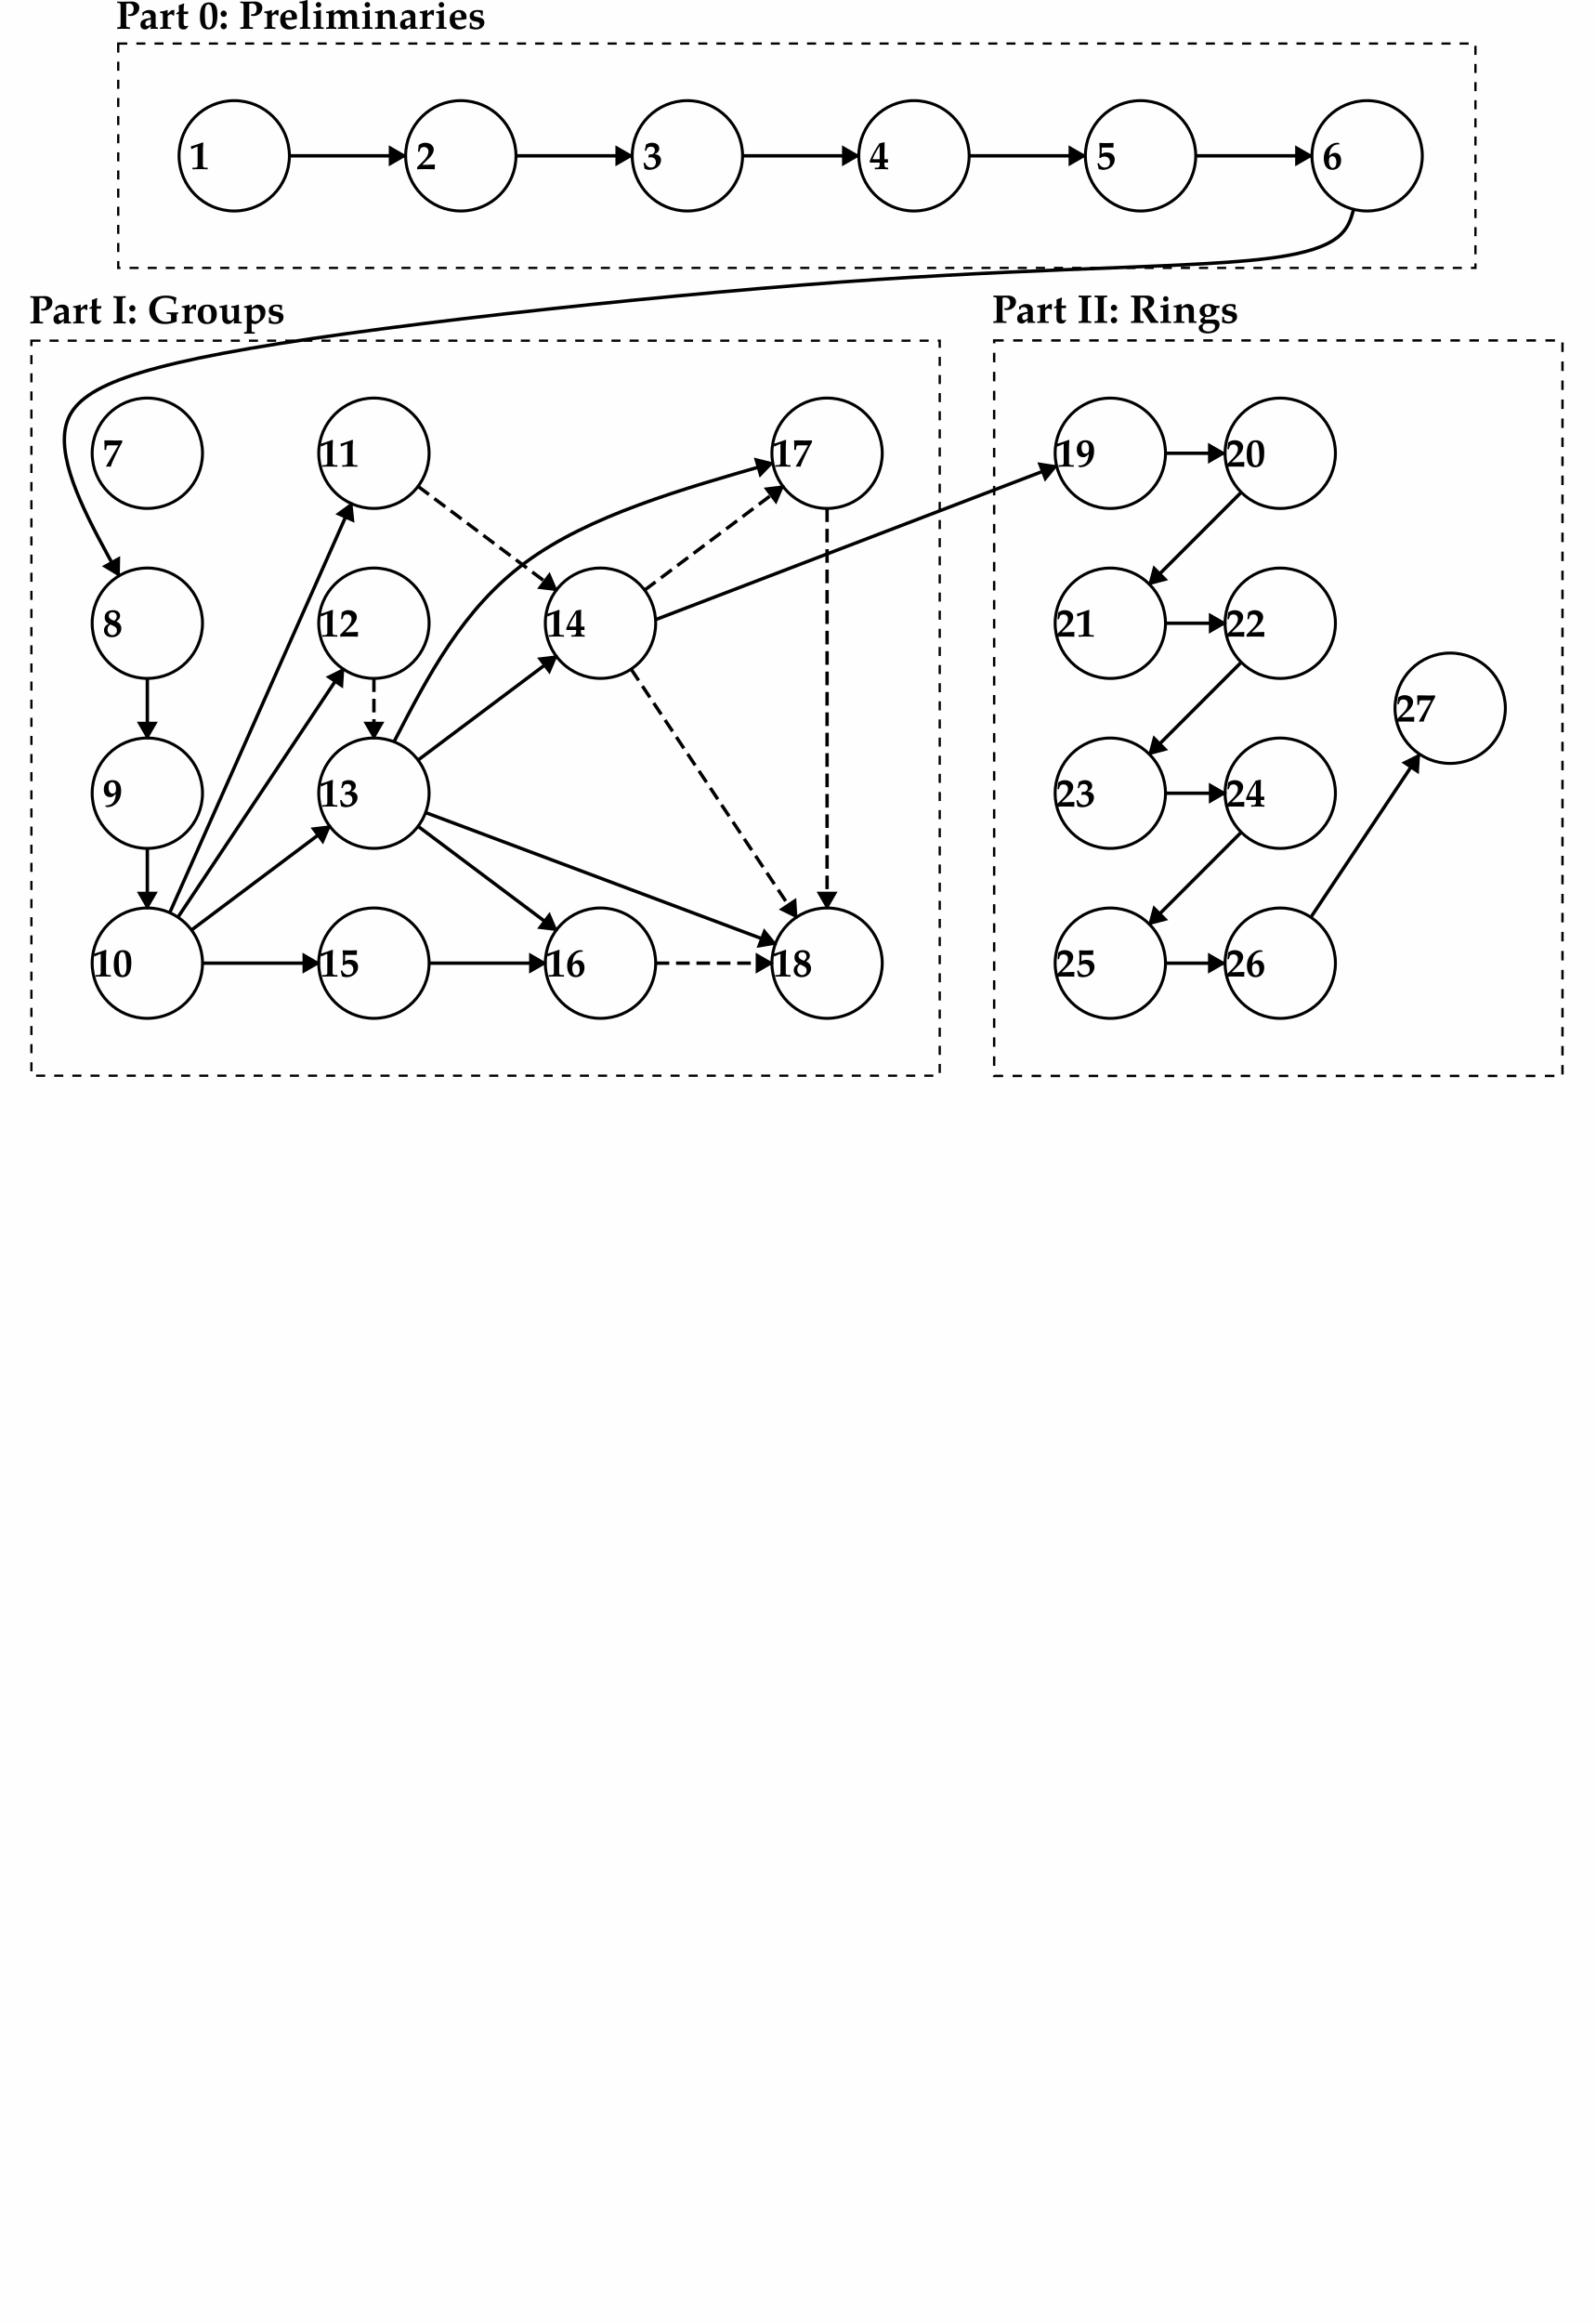
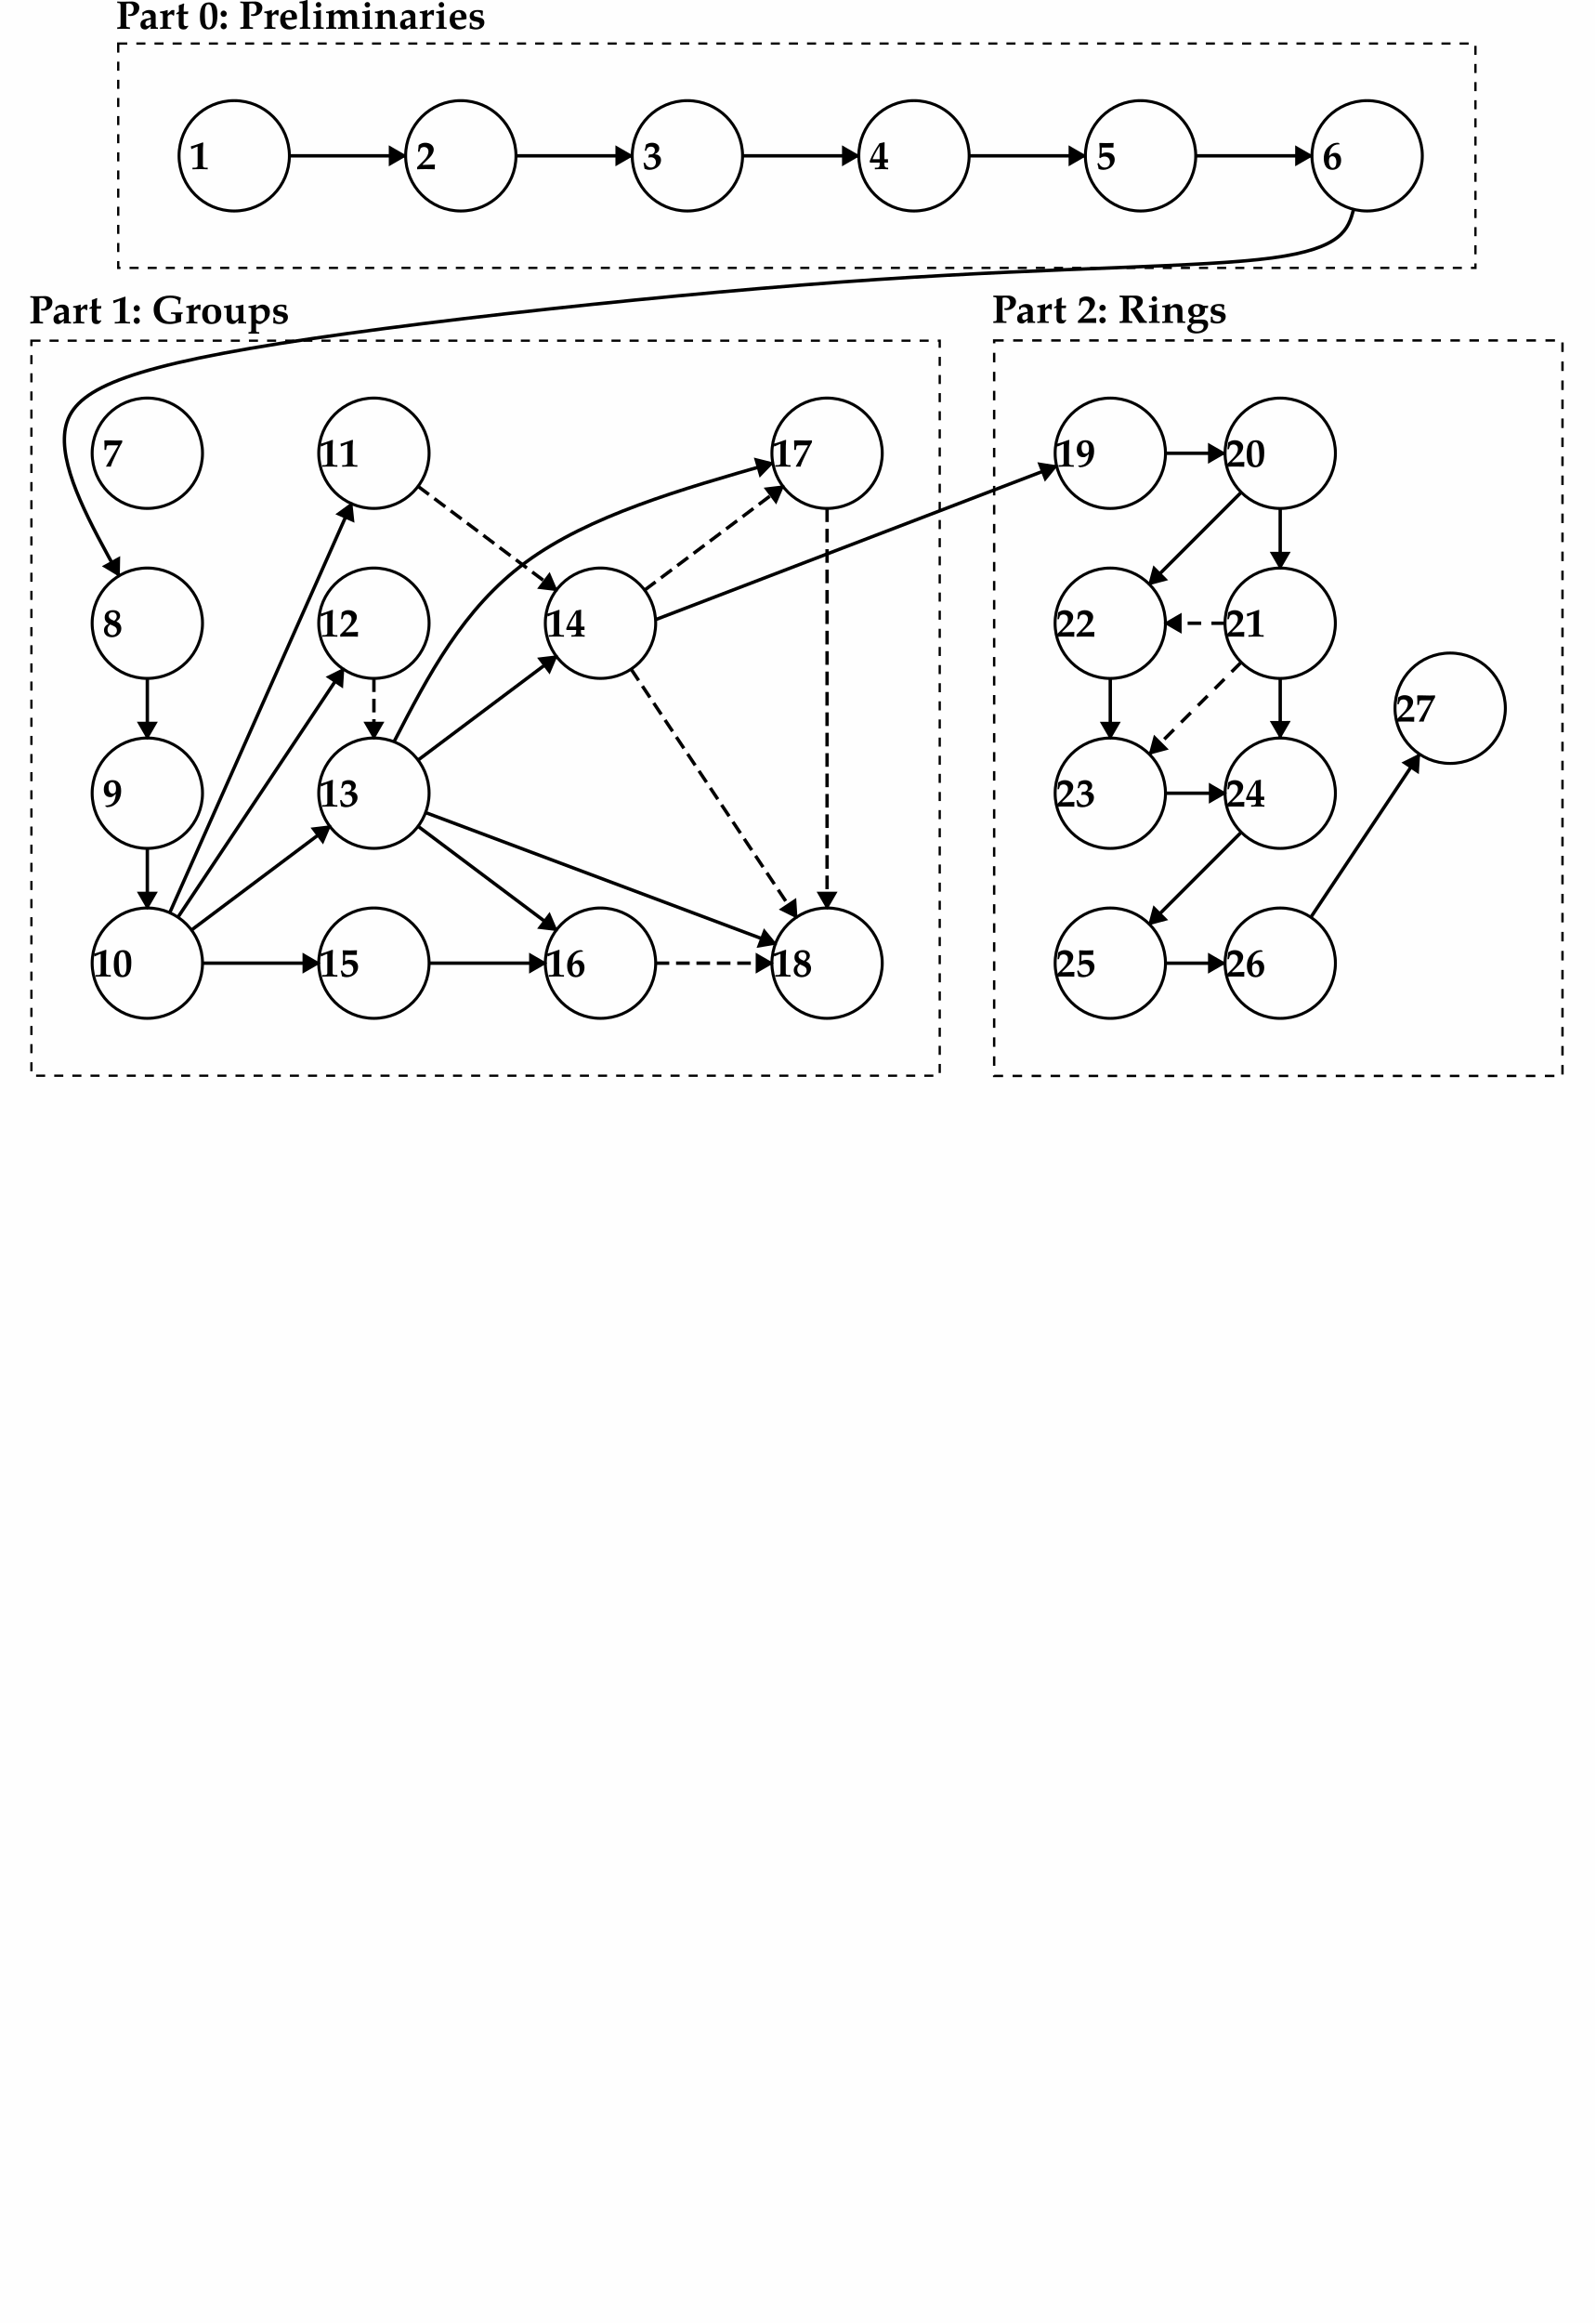
<svg xmlns="http://www.w3.org/2000/svg" width="140.8mm" height="205mm" viewBox="0 0 140.8 205" version="1.1" id="svg1">
  <defs id="defs1">
    <marker style="overflow:visible" id="marker43" refX="3" refY="0" orient="auto-start-reverse" markerWidth="1" markerHeight="1" viewBox="0 0 1 1" preserveAspectRatio="xMidYMid">
      <path transform="scale(0.5)" style="fill:context-stroke;fill-rule:evenodd;stroke:context-stroke;stroke-width:1pt" d="M 5.77,0 -2.88,5 V -5 Z" id="path43" />
    </marker>
    <marker style="overflow:visible" id="Triangle" refX="3.25" refY="0" orient="auto-start-reverse" markerWidth="1" markerHeight="1" viewBox="0 0 1 1" preserveAspectRatio="xMidYMid">
      <path transform="scale(0.5)" style="fill:context-stroke;fill-rule:evenodd;stroke:context-stroke;stroke-width:1pt" d="M 5.77,0 -2.88,5 V -5 Z" id="path135" />
    </marker>
    <marker style="overflow:visible" id="Triangle-8" refX="3" refY="0" orient="auto-start-reverse" markerWidth="1" markerHeight="1" viewBox="0 0 1 1" preserveAspectRatio="xMidYMid">
      <path transform="scale(0.5)" style="fill:context-stroke;fill-rule:evenodd;stroke:context-stroke;stroke-width:1pt" d="M 5.77,0 -2.88,5 V -5 Z" id="path135-9" />
    </marker>
  </defs>
  <g id="layer1" transform="matrix(1,0,0,0.82,-61.71822,-53.71499)">
    <rect style="fill:#fefefe;fill-opacity:1;stroke:#000000;stroke-width:0;stroke-dasharray:none;stroke-dashoffset:0" id="rect1" width="140.8" height="250" x="61.718" y="65.506" />
  </g>
  <g id="layer2" transform="translate(-9.599995,-10.00001)">
    <rect style="fill:#fefefe;fill-opacity:1;stroke:#000000;stroke-width:0.2;stroke-dasharray:0.8, 0.8;stroke-dashoffset:0" id="rect2" width="119.8" height="19.8" x="20.036" y="13.843" />
    <text xml:space="preserve" style="font-size:3.528px;fill:#030303;fill-opacity:1;stroke:#000000;stroke-width:0;stroke-dasharray:none;stroke-dashoffset:0" x="19.805" y="12.54" id="text2">
      <tspan id="tspan2" style="font-style:normal;font-variant:normal;font-weight:bold;font-stretch:normal;font-size:3.528px;font-family:'TeX Gyre Pagella';-inkscape-font-specification:'TeX Gyre Pagella';fill:#030303;fill-opacity:1;stroke-width:0;stroke-dasharray:none" x="19.805" y="12.54">Part 0: Preliminaries</tspan>
    </text>
    <g id="g1" transform="translate(10.3)">
      <circle style="fill:#fefefe;stroke:#000000;stroke-width:0.261;stroke-linejoin:bevel" id="path1" cx="19.975" cy="23.75" r="4.87" />
      <text xml:space="preserve" style="font-weight:bold;font-size:3.528px;font-family:'TeX Gyre Pagella';-inkscape-font-specification:'TeX Gyre Pagella Bold';text-align:center;text-anchor:middle;fill:#000000;fill-opacity:1;stroke:#000000;stroke-width:0;stroke-linejoin:bevel;stroke-dasharray:none" x="19.992" y="24.927" id="text4">
        <tspan id="tspan4" style="stroke-width:0" x="19.992" y="24.927">1</tspan>
      </text>
    </g>
    <g id="g5" transform="translate(30.3)">
      <circle style="fill:#fefefe;stroke:#000000;stroke-width:0.261;stroke-linejoin:bevel" id="circle4" cx="19.975" cy="23.75" r="4.87" />
      <text xml:space="preserve" style="font-weight:bold;font-size:3.528px;font-family:'TeX Gyre Pagella';-inkscape-font-specification:'TeX Gyre Pagella Bold';text-align:center;text-anchor:middle;fill:#000000;fill-opacity:1;stroke:#000000;stroke-width:0;stroke-linejoin:bevel;stroke-dasharray:none" x="19.992" y="24.927" id="text5">
        <tspan id="tspan5" style="stroke-width:0" x="19.992" y="24.927">2</tspan>
      </text>
    </g>
    <g id="g6" transform="translate(50.3)">
      <circle style="fill:#fefefe;stroke:#000000;stroke-width:0.261;stroke-linejoin:bevel" id="circle5" cx="19.975" cy="23.75" r="4.87" />
      <text xml:space="preserve" style="font-weight:bold;font-size:3.528px;font-family:'TeX Gyre Pagella';-inkscape-font-specification:'TeX Gyre Pagella Bold';text-align:center;text-anchor:middle;fill:#000000;fill-opacity:1;stroke:#000000;stroke-width:0;stroke-linejoin:bevel;stroke-dasharray:none" x="19.992" y="24.927" id="text6">
        <tspan id="tspan6" style="stroke-width:0" x="19.992" y="24.927">3</tspan>
      </text>
    </g>
    <g id="g7" transform="translate(70.3)">
      <circle style="fill:#fefefe;stroke:#000000;stroke-width:0.261;stroke-linejoin:bevel" id="circle6" cx="19.975" cy="23.75" r="4.87" />
      <text xml:space="preserve" style="font-weight:bold;font-size:3.528px;font-family:'TeX Gyre Pagella';-inkscape-font-specification:'TeX Gyre Pagella Bold';text-align:center;text-anchor:middle;fill:#000000;fill-opacity:1;stroke:#000000;stroke-width:0;stroke-linejoin:bevel;stroke-dasharray:none" x="19.992" y="24.927" id="text7">
        <tspan id="tspan7" style="stroke-width:0" x="19.992" y="24.927">4</tspan>
      </text>
    </g>
    <g id="g8" transform="translate(90.3)">
      <circle style="fill:#fefefe;stroke:#000000;stroke-width:0.261;stroke-linejoin:bevel" id="circle7" cx="19.975" cy="23.75" r="4.87" />
      <text xml:space="preserve" style="font-weight:bold;font-size:3.528px;font-family:'TeX Gyre Pagella';-inkscape-font-specification:'TeX Gyre Pagella Bold';text-align:center;text-anchor:middle;fill:#000000;fill-opacity:1;stroke:#000000;stroke-width:0;stroke-linejoin:bevel;stroke-dasharray:none" x="19.992" y="24.927" id="text8">
        <tspan id="tspan8" style="stroke-width:0" x="19.992" y="24.927">5</tspan>
      </text>
    </g>
    <g id="g9" transform="translate(110.3)">
      <circle style="fill:#fefefe;stroke:#000000;stroke-width:0.261;stroke-linejoin:bevel" id="circle8" cx="19.975" cy="23.75" r="4.87" />
      <text xml:space="preserve" style="font-weight:bold;font-size:3.528px;font-family:'TeX Gyre Pagella';-inkscape-font-specification:'TeX Gyre Pagella Bold';text-align:center;text-anchor:middle;fill:#000000;fill-opacity:1;stroke:#000000;stroke-width:0;stroke-linejoin:bevel;stroke-dasharray:none" x="19.992" y="24.927" id="text9">
        <tspan id="tspan9" style="stroke-width:0" x="19.992" y="24.927">6</tspan>
      </text>
    </g>
    <path style="fill:none;fill-rule:evenodd;stroke:#000000;stroke-width:0.302;stroke-linecap:butt;stroke-linejoin:bevel;stroke-dasharray:none;stroke-opacity:1;marker-end:url(#Triangle)" d="M 35.075,23.75 H 45.434" id="path6" />
    <path style="fill:none;fill-rule:evenodd;stroke:#000000;stroke-width:0.301;stroke-linecap:butt;stroke-linejoin:bevel;stroke-dasharray:none;stroke-opacity:1;marker-end:url(#Triangle-8)" d="M 55.075,23.75 H 65.359" id="path6-2" />
    <path style="fill:none;fill-rule:evenodd;stroke:#000000;stroke-width:0.301;stroke-linecap:butt;stroke-linejoin:bevel;stroke-dasharray:none;stroke-opacity:1;marker-end:url(#Triangle-8)" d="M 75.075,23.75 H 85.36" id="path10" />
    <path style="fill:none;fill-rule:evenodd;stroke:#000000;stroke-width:0.301;stroke-linecap:butt;stroke-linejoin:bevel;stroke-dasharray:none;stroke-opacity:1;marker-end:url(#Triangle-8)" d="M 95.075,23.75 H 105.359" id="path11" />
    <path style="fill:none;fill-rule:evenodd;stroke:#000000;stroke-width:0.301;stroke-linecap:butt;stroke-linejoin:bevel;stroke-dasharray:none;stroke-opacity:1;marker-end:url(#Triangle-8)" d="m 115.075,23.75 h 10.284" id="path12" />
  </g>
  <g id="layer3" transform="translate(-7.67,0.9968062)">
    <rect style="fill:#fefefe;fill-opacity:1;stroke:#000000;stroke-width:0.2;stroke-dasharray:0.8, 0.8;stroke-dashoffset:0" id="rect3" width="80.175" height="64.863" x="10.443" y="29.068" />
    <text xml:space="preserve" style="font-size:3.528px;fill:#030303;fill-opacity:1;stroke:#000000;stroke-width:0;stroke-dasharray:none;stroke-dashoffset:0" x="10.205" y="27.54" id="text2-1">
-       <tspan id="tspan2-3" style="font-style:normal;font-variant:normal;font-weight:bold;font-stretch:normal;font-size:3.528px;font-family:'TeX Gyre Pagella';-inkscape-font-specification:'TeX Gyre Pagella';fill:#030303;fill-opacity:1;stroke-width:0;stroke-dasharray:none" x="10.205" y="27.54">Part I: Groups</tspan>
+       <tspan id="tspan2-3" style="font-style:normal;font-variant:normal;font-weight:bold;font-stretch:normal;font-size:3.528px;font-family:'TeX Gyre Pagella';-inkscape-font-specification:'TeX Gyre Pagella';fill:#030303;fill-opacity:1;stroke-width:0;stroke-dasharray:none" x="10.205" y="27.54">Part 1: Groups</tspan>
    </text>
    <g id="g2" transform="translate(0.700005,15.24999)">
      <circle style="fill:#fefefe;stroke:#000000;stroke-width:0.261;stroke-linejoin:bevel" id="circle1" cx="19.975" cy="23.75" r="4.87" />
      <text xml:space="preserve" style="font-weight:bold;font-size:3.528px;font-family:'TeX Gyre Pagella';-inkscape-font-specification:'TeX Gyre Pagella Bold';text-align:center;text-anchor:middle;fill:#000000;fill-opacity:1;stroke:#000000;stroke-width:0;stroke-linejoin:bevel;stroke-dasharray:none" x="19.992" y="24.927" id="text1">
        <tspan id="tspan1" style="stroke-width:0" x="19.992" y="24.927">7</tspan>
      </text>
    </g>
    <g id="g11" transform="translate(0.700005,30.24999)">
      <circle style="fill:#fefefe;stroke:#000000;stroke-width:0.261;stroke-linejoin:bevel" id="circle10" cx="19.975" cy="23.75" r="4.87" />
      <text xml:space="preserve" style="font-weight:bold;font-size:3.528px;font-family:'TeX Gyre Pagella';-inkscape-font-specification:'TeX Gyre Pagella Bold';text-align:center;text-anchor:middle;fill:#000000;fill-opacity:1;stroke:#000000;stroke-width:0;stroke-linejoin:bevel;stroke-dasharray:none" x="19.992" y="24.927" id="text11">
        <tspan id="tspan11" style="stroke-width:0" x="19.992" y="24.927">8</tspan>
      </text>
    </g>
    <g id="g3" transform="translate(0.700005,45.24999)">
      <circle style="fill:#fefefe;stroke:#000000;stroke-width:0.261;stroke-linejoin:bevel" id="circle3" cx="19.975" cy="23.75" r="4.87" />
      <text xml:space="preserve" style="font-weight:bold;font-size:3.528px;font-family:'TeX Gyre Pagella';-inkscape-font-specification:'TeX Gyre Pagella Bold';text-align:center;text-anchor:middle;fill:#000000;fill-opacity:1;stroke:#000000;stroke-width:0;stroke-linejoin:bevel;stroke-dasharray:none" x="19.992" y="24.927" id="text3">
        <tspan id="tspan3" style="stroke-width:0" x="19.992" y="24.927">9</tspan>
      </text>
    </g>
    <g id="g12" transform="translate(0.700005,60.24999)">
      <circle style="fill:#fefefe;stroke:#000000;stroke-width:0.261;stroke-linejoin:bevel" id="circle11" cx="19.975" cy="23.75" r="4.87" />
      <text xml:space="preserve" style="font-weight:bold;font-size:3.528px;font-family:'TeX Gyre Pagella';-inkscape-font-specification:'TeX Gyre Pagella Bold';text-align:center;text-anchor:middle;fill:#000000;fill-opacity:1;stroke:#000000;stroke-width:0;stroke-linejoin:bevel;stroke-dasharray:none" x="19.992" y="24.927" id="text12">
        <tspan id="tspan12" style="stroke-width:0" x="19.992" y="24.927">10</tspan>
      </text>
    </g>
    <g id="g20" transform="translate(20.70001,15.24999)">
      <circle style="fill:#fefefe;stroke:#000000;stroke-width:0.261;stroke-linejoin:bevel" id="circle20" cx="19.975" cy="23.75" r="4.87" />
      <text xml:space="preserve" style="font-weight:bold;font-size:3.528px;font-family:'TeX Gyre Pagella';-inkscape-font-specification:'TeX Gyre Pagella Bold';text-align:center;text-anchor:middle;fill:#000000;fill-opacity:1;stroke:#000000;stroke-width:0;stroke-linejoin:bevel;stroke-dasharray:none" x="19.992" y="24.927" id="text20">
        <tspan id="tspan20" style="stroke-width:0" x="19.992" y="24.927">11</tspan>
      </text>
    </g>
    <g id="g21" transform="translate(20.70001,30.24999)">
      <circle style="fill:#fefefe;stroke:#000000;stroke-width:0.261;stroke-linejoin:bevel" id="circle21" cx="19.975" cy="23.75" r="4.87" />
      <text xml:space="preserve" style="font-weight:bold;font-size:3.528px;font-family:'TeX Gyre Pagella';-inkscape-font-specification:'TeX Gyre Pagella Bold';text-align:center;text-anchor:middle;fill:#000000;fill-opacity:1;stroke:#000000;stroke-width:0;stroke-linejoin:bevel;stroke-dasharray:none" x="19.992" y="24.927" id="text21">
        <tspan id="tspan21" style="stroke-width:0" x="19.992" y="24.927">12</tspan>
      </text>
    </g>
    <g id="g22" transform="translate(20.70001,45.24999)">
      <circle style="fill:#fefefe;stroke:#000000;stroke-width:0.261;stroke-linejoin:bevel" id="circle22" cx="19.975" cy="23.75" r="4.87" />
      <text xml:space="preserve" style="font-weight:bold;font-size:3.528px;font-family:'TeX Gyre Pagella';-inkscape-font-specification:'TeX Gyre Pagella Bold';text-align:center;text-anchor:middle;fill:#000000;fill-opacity:1;stroke:#000000;stroke-width:0;stroke-linejoin:bevel;stroke-dasharray:none" x="19.992" y="24.927" id="text22">
        <tspan id="tspan22" style="stroke-width:0" x="19.992" y="24.927">13</tspan>
      </text>
    </g>
    <g id="g23" transform="translate(40.7,30.24999)">
      <circle style="fill:#fefefe;stroke:#000000;stroke-width:0.261;stroke-linejoin:bevel" id="circle23" cx="19.975" cy="23.75" r="4.87" />
      <text xml:space="preserve" style="font-weight:bold;font-size:3.528px;font-family:'TeX Gyre Pagella';-inkscape-font-specification:'TeX Gyre Pagella Bold';text-align:center;text-anchor:middle;fill:#000000;fill-opacity:1;stroke:#000000;stroke-width:0;stroke-linejoin:bevel;stroke-dasharray:none" x="19.992" y="24.927" id="text23">
        <tspan id="tspan23" style="stroke-width:0" x="19.992" y="24.927">14</tspan>
      </text>
    </g>
    <g id="g24" transform="translate(20.70001,60.24999)">
      <circle style="fill:#fefefe;stroke:#000000;stroke-width:0.261;stroke-linejoin:bevel" id="circle24" cx="19.975" cy="23.75" r="4.87" />
      <text xml:space="preserve" style="font-weight:bold;font-size:3.528px;font-family:'TeX Gyre Pagella';-inkscape-font-specification:'TeX Gyre Pagella Bold';text-align:center;text-anchor:middle;fill:#000000;fill-opacity:1;stroke:#000000;stroke-width:0;stroke-linejoin:bevel;stroke-dasharray:none" x="19.992" y="24.927" id="text24">
        <tspan id="tspan24" style="stroke-width:0" x="19.992" y="24.927">15</tspan>
      </text>
    </g>
    <g id="g25" transform="translate(40.7,60.24999)">
      <circle style="fill:#fefefe;stroke:#000000;stroke-width:0.261;stroke-linejoin:bevel" id="circle25" cx="19.975" cy="23.75" r="4.87" />
      <text xml:space="preserve" style="font-weight:bold;font-size:3.528px;font-family:'TeX Gyre Pagella';-inkscape-font-specification:'TeX Gyre Pagella Bold';text-align:center;text-anchor:middle;fill:#000000;fill-opacity:1;stroke:#000000;stroke-width:0;stroke-linejoin:bevel;stroke-dasharray:none" x="19.992" y="24.927" id="text25">
        <tspan id="tspan25" style="stroke-width:0" x="19.992" y="24.927">16</tspan>
      </text>
    </g>
    <g id="g26" transform="translate(60.70001,15.24999)">
      <circle style="fill:#fefefe;stroke:#000000;stroke-width:0.261;stroke-linejoin:bevel" id="circle26" cx="19.975" cy="23.75" r="4.87" />
      <text xml:space="preserve" style="font-weight:bold;font-size:3.528px;font-family:'TeX Gyre Pagella';-inkscape-font-specification:'TeX Gyre Pagella Bold';text-align:center;text-anchor:middle;fill:#000000;fill-opacity:1;stroke:#000000;stroke-width:0;stroke-linejoin:bevel;stroke-dasharray:none" x="19.992" y="24.927" id="text26">
        <tspan id="tspan26" style="stroke-width:0" x="19.992" y="24.927">17</tspan>
      </text>
    </g>
    <g id="g27" transform="translate(60.70001,60.24999)">
      <circle style="fill:#fefefe;stroke:#000000;stroke-width:0.261;stroke-linejoin:bevel" id="circle27" cx="19.975" cy="23.75" r="4.87" />
      <text xml:space="preserve" style="font-weight:bold;font-size:3.528px;font-family:'TeX Gyre Pagella';-inkscape-font-specification:'TeX Gyre Pagella Bold';text-align:center;text-anchor:middle;fill:#000000;fill-opacity:1;stroke:#000000;stroke-width:0;stroke-linejoin:bevel;stroke-dasharray:none" x="19.992" y="24.927" id="text27">
        <tspan id="tspan27" style="stroke-width:0" x="19.992" y="24.927">18</tspan>
      </text>
    </g>
    <path style="fill:none;fill-rule:evenodd;stroke:#000000;stroke-width:0.3;stroke-linecap:butt;stroke-linejoin:miter;stroke-dasharray:none;stroke-opacity:1;marker-end:url(#marker43)" d="M 20.675,58.87 V 64.13" id="path28" />
    <path style="fill:none;fill-rule:evenodd;stroke:#000000;stroke-width:0.3;stroke-linecap:butt;stroke-linejoin:miter;stroke-dasharray:none;stroke-opacity:1;marker-end:url(#marker43)" d="M 20.675,73.87 V 79.13" id="path29" />
    <path style="fill:none;fill-rule:evenodd;stroke:#000000;stroke-width:0.3;stroke-linecap:butt;stroke-linejoin:miter;stroke-dasharray:none;stroke-opacity:1;marker-end:url(#marker43)" d="M 22.653,79.55 38.697,43.45" id="path30" />
    <path style="fill:none;fill-rule:evenodd;stroke:#000000;stroke-width:0.3;stroke-linecap:butt;stroke-linejoin:miter;stroke-dasharray:none;stroke-opacity:1;marker-end:url(#marker43)" d="M 23.376,79.948 37.974,58.052" id="path31" />
    <path style="fill:none;fill-rule:evenodd;stroke:#000000;stroke-width:0.3;stroke-linecap:butt;stroke-linejoin:miter;stroke-dasharray:none;stroke-opacity:1;marker-end:url(#marker43)" d="M 24.571,81.078 36.779,71.922" id="path32" />
    <path style="fill:none;fill-rule:evenodd;stroke:#000000;stroke-width:0.3;stroke-linecap:butt;stroke-linejoin:miter;stroke-dasharray:none;stroke-opacity:1;marker-end:url(#marker43)" d="M 25.545,84 H 35.805" id="path33" />
    <path style="fill:none;fill-rule:evenodd;stroke:#000000;stroke-width:0.3;stroke-linecap:butt;stroke-linejoin:miter;stroke-dasharray:1.2, 0.6;stroke-dashoffset:0;stroke-opacity:1;marker-end:url(#marker43)" d="m 44.571,41.922 12.209,9.157" id="path37" />
    <path style="fill:none;fill-rule:evenodd;stroke:#000000;stroke-width:0.3;stroke-linecap:butt;stroke-linejoin:miter;stroke-dasharray:1.2, 0.6;stroke-dashoffset:0;stroke-opacity:1;marker-end:url(#marker43)" d="M 40.675,58.87 V 64.13" id="path36" />
    <path style="fill:none;fill-rule:evenodd;stroke:#000000;stroke-width:0.3;stroke-linecap:butt;stroke-linejoin:miter;stroke-dasharray:none;stroke-opacity:1;marker-end:url(#marker43)" d="M 44.571,66.078 56.779,56.922" id="path47" />
    <path style="fill:none;fill-rule:evenodd;stroke:#000000;stroke-width:0.3;stroke-linecap:butt;stroke-linejoin:miter;stroke-dasharray:none;stroke-opacity:1;marker-end:url(#marker43)" d="m 44.571,71.922 12.209,9.157" id="path46" />
    <path style="fill:#000000;fill-opacity:0;stroke:#000000;stroke-width:0.3;stroke-dasharray:none;stroke-dashoffset:0;marker-end:url(#marker43)" d="m 62.437,64.487 c 3.045,-5.887 6.089,-11.773 11.657,-15.875 5.567,-4.102 13.657,-6.419 21.747,-8.736" id="path48" transform="translate(-20)" />
    <path style="fill:none;fill-rule:evenodd;stroke:#000000;stroke-width:0.3;stroke-linecap:butt;stroke-linejoin:miter;stroke-dasharray:none;stroke-opacity:1;marker-end:url(#marker43)" d="M 45.234,70.71 76.116,82.29" id="path45" />
    <path style="fill:none;fill-rule:evenodd;stroke:#000000;stroke-width:0.3;stroke-linecap:butt;stroke-linejoin:miter;stroke-dasharray:1.2, 0.6;stroke-dashoffset:0;stroke-opacity:1;marker-end:url(#marker43)" d="M 64.571,51.078 76.779,41.922" id="path41" />
    <path style="fill:none;fill-rule:evenodd;stroke:#000000;stroke-width:0.3;stroke-linecap:butt;stroke-linejoin:miter;stroke-dasharray:1.2, 0.6;stroke-dashoffset:0;stroke-opacity:1;marker-end:url(#marker43)" d="M 63.376,58.052 77.974,79.948" id="path40" />
    <path style="fill:none;fill-rule:evenodd;stroke:#000000;stroke-width:0.3;stroke-linecap:butt;stroke-linejoin:miter;stroke-dasharray:none;stroke-opacity:1;marker-end:url(#marker43)" d="M 45.545,84 H 55.805" id="path34" />
    <path style="fill:none;fill-rule:evenodd;stroke:#000000;stroke-width:0.3;stroke-linecap:butt;stroke-linejoin:miter;stroke-dasharray:1.2, 0.6;stroke-dashoffset:0;stroke-opacity:1;marker-end:url(#marker43)" d="M 65.545,84 H 75.805" id="path35" />
    <path style="fill:none;fill-rule:evenodd;stroke:#000000;stroke-width:0.3;stroke-linecap:butt;stroke-linejoin:miter;stroke-dasharray:1.2, 0.6;stroke-dashoffset:0;stroke-opacity:1;marker-end:url(#marker43)" d="M 80.675,43.87 V 79.13" id="path42" />
  </g>
  <g id="layer5" transform="translate(-2.672)">
    <rect style="fill:#fefefe;fill-opacity:1;stroke:#000000;stroke-width:0.21;stroke-dasharray:0.839, 0.839;stroke-dashoffset:0" id="rect3-3" width="50.165" height="64.903" x="90.425" y="30.045" />
    <text xml:space="preserve" style="font-size:6.236px;fill:#030303;fill-opacity:1;stroke:#000000;stroke-width:0;stroke-dasharray:none;stroke-dashoffset:0" x="-0.017" y="50.452" id="text51" transform="matrix(0.5805441,0,0,0.5660146,90.21364,-0.06779408)">
-       <tspan id="tspan51" style="font-style:normal;font-variant:normal;font-weight:bold;font-stretch:normal;font-size:6.236px;font-family:'TeX Gyre Pagella';-inkscape-font-specification:'TeX Gyre Pagella';fill:#030303;fill-opacity:1;stroke-width:0;stroke-dasharray:none" x="-0.017" y="50.452">Part II: Rings</tspan>
+       <tspan id="tspan51" style="font-style:normal;font-variant:normal;font-weight:bold;font-stretch:normal;font-size:6.236px;font-family:'TeX Gyre Pagella';-inkscape-font-specification:'TeX Gyre Pagella';fill:#030303;fill-opacity:1;stroke-width:0;stroke-dasharray:none" x="-0.017" y="50.452">Part 2: Rings</tspan>
    </text>
    <g id="g2-1" transform="translate(80.702,16.24999)">
      <circle style="fill:#fefefe;stroke:#000000;stroke-width:0.261;stroke-linejoin:bevel" id="circle1-1" cx="19.975" cy="23.75" r="4.87" />
      <text xml:space="preserve" style="font-weight:bold;font-size:3.528px;font-family:'TeX Gyre Pagella';-inkscape-font-specification:'TeX Gyre Pagella Bold';text-align:center;text-anchor:middle;fill:#000000;fill-opacity:1;stroke:#000000;stroke-width:0;stroke-linejoin:bevel;stroke-dasharray:none" x="19.992" y="24.927" id="text1-5">
        <tspan id="tspan1-0" style="stroke-width:0" x="19.992" y="24.927">19</tspan>
      </text>
    </g>
    <g id="g10" transform="translate(95.702,16.24999)">
      <circle style="fill:#fefefe;stroke:#000000;stroke-width:0.261;stroke-linejoin:bevel" id="circle2" cx="19.975" cy="23.75" r="4.87" />
      <text xml:space="preserve" style="font-weight:bold;font-size:3.528px;font-family:'TeX Gyre Pagella';-inkscape-font-specification:'TeX Gyre Pagella Bold';text-align:center;text-anchor:middle;fill:#000000;fill-opacity:1;stroke:#000000;stroke-width:0;stroke-linejoin:bevel;stroke-dasharray:none" x="19.992" y="24.927" id="text10">
        <tspan id="tspan10" style="stroke-width:0" x="19.992" y="24.927">20</tspan>
      </text>
    </g>
-     <g id="g16" transform="translate(80.702,31.24999)">
+     <g id="g16" transform="translate(95.69701,31.24999)">
      <circle style="fill:#fefefe;stroke:#000000;stroke-width:0.261;stroke-linejoin:bevel" id="circle15" cx="19.975" cy="23.75" r="4.87" />
      <text xml:space="preserve" style="font-weight:bold;font-size:3.528px;font-family:'TeX Gyre Pagella';-inkscape-font-specification:'TeX Gyre Pagella Bold';text-align:center;text-anchor:middle;fill:#000000;fill-opacity:1;stroke:#000000;stroke-width:0;stroke-linejoin:bevel;stroke-dasharray:none" x="19.992" y="24.927" id="text15">
        <tspan id="tspan15" style="stroke-width:0" x="19.992" y="24.927">21</tspan>
      </text>
    </g>
-     <g id="g19" transform="translate(95.702,31.24999)">
+     <g id="g19" transform="translate(80.69701,31.24999)">
      <circle style="fill:#fefefe;stroke:#000000;stroke-width:0.261;stroke-linejoin:bevel" id="circle18" cx="19.975" cy="23.75" r="4.87" />
      <text xml:space="preserve" style="font-weight:bold;font-size:3.528px;font-family:'TeX Gyre Pagella';-inkscape-font-specification:'TeX Gyre Pagella Bold';text-align:center;text-anchor:middle;fill:#000000;fill-opacity:1;stroke:#000000;stroke-width:0;stroke-linejoin:bevel;stroke-dasharray:none" x="19.992" y="24.927" id="text18">
        <tspan id="tspan18" style="stroke-width:0" x="19.992" y="24.927">22</tspan>
      </text>
    </g>
    <g id="g17" transform="translate(80.702,46.24999)">
      <circle style="fill:#fefefe;stroke:#000000;stroke-width:0.261;stroke-linejoin:bevel" id="circle16" cx="19.975" cy="23.75" r="4.87" />
      <text xml:space="preserve" style="font-weight:bold;font-size:3.528px;font-family:'TeX Gyre Pagella';-inkscape-font-specification:'TeX Gyre Pagella Bold';text-align:center;text-anchor:middle;fill:#000000;fill-opacity:1;stroke:#000000;stroke-width:0;stroke-linejoin:bevel;stroke-dasharray:none" x="19.992" y="24.927" id="text16">
        <tspan id="tspan16" style="stroke-width:0" x="19.992" y="24.927">23</tspan>
      </text>
    </g>
    <g id="g29" transform="translate(95.702,46.24999)">
      <circle style="fill:#fefefe;stroke:#000000;stroke-width:0.261;stroke-linejoin:bevel" id="circle19" cx="19.975" cy="23.75" r="4.87" />
      <text xml:space="preserve" style="font-weight:bold;font-size:3.528px;font-family:'TeX Gyre Pagella';-inkscape-font-specification:'TeX Gyre Pagella Bold';text-align:center;text-anchor:middle;fill:#000000;fill-opacity:1;stroke:#000000;stroke-width:0;stroke-linejoin:bevel;stroke-dasharray:none" x="19.992" y="24.927" id="text19">
        <tspan id="tspan19" style="stroke-width:0" x="19.992" y="24.927">24</tspan>
      </text>
    </g>
    <g id="g18" transform="translate(80.702,61.24999)">
      <circle style="fill:#fefefe;stroke:#000000;stroke-width:0.261;stroke-linejoin:bevel" id="circle17" cx="19.975" cy="23.75" r="4.87" />
      <text xml:space="preserve" style="font-weight:bold;font-size:3.528px;font-family:'TeX Gyre Pagella';-inkscape-font-specification:'TeX Gyre Pagella Bold';text-align:center;text-anchor:middle;fill:#000000;fill-opacity:1;stroke:#000000;stroke-width:0;stroke-linejoin:bevel;stroke-dasharray:none" x="19.992" y="24.927" id="text17">
        <tspan id="tspan17" style="stroke-width:0" x="19.992" y="24.927">25</tspan>
      </text>
    </g>
    <g id="g30" transform="translate(95.702,61.24999)">
      <circle style="fill:#fefefe;stroke:#000000;stroke-width:0.261;stroke-linejoin:bevel" id="circle29" cx="19.975" cy="23.75" r="4.87" />
      <text xml:space="preserve" style="font-weight:bold;font-size:3.528px;font-family:'TeX Gyre Pagella';-inkscape-font-specification:'TeX Gyre Pagella Bold';text-align:center;text-anchor:middle;fill:#000000;fill-opacity:1;stroke:#000000;stroke-width:0;stroke-linejoin:bevel;stroke-dasharray:none" x="19.992" y="24.927" id="text29">
        <tspan id="tspan29" style="stroke-width:0" x="19.992" y="24.927">26</tspan>
      </text>
    </g>
    <g id="g15" transform="translate(110.702,38.74999)">
      <circle style="fill:#fefefe;stroke:#000000;stroke-width:0.261;stroke-linejoin:bevel" id="circle12" cx="19.975" cy="23.75" r="4.87" />
      <text xml:space="preserve" style="font-weight:bold;font-size:3.528px;font-family:'TeX Gyre Pagella';-inkscape-font-specification:'TeX Gyre Pagella Bold';text-align:center;text-anchor:middle;fill:#000000;fill-opacity:1;stroke:#000000;stroke-width:0;stroke-linejoin:bevel;stroke-dasharray:none" x="19.992" y="24.927" id="text13">
        <tspan id="tspan13" style="stroke-width:0" x="19.992" y="24.927">27</tspan>
      </text>
    </g>
    <path style="fill:none;fill-rule:evenodd;stroke:#000000;stroke-width:0.3;stroke-linecap:butt;stroke-linejoin:miter;stroke-dasharray:none;stroke-opacity:1;marker-end:url(#Triangle)" d="m 105.547,40 h 5.261" id="path39" />
-     <path style="fill:none;fill-rule:evenodd;stroke:#000000;stroke-width:0.3;stroke-linecap:butt;stroke-linejoin:miter;stroke-dasharray:none;stroke-opacity:1;marker-end:url(#Triangle-8)" d="m 112.234,43.443 -8.113,8.113" id="path44" />
-     <path style="fill:none;fill-rule:evenodd;stroke:#000000;stroke-width:0.3;stroke-linecap:butt;stroke-linejoin:miter;stroke-dasharray:none;stroke-opacity:1;marker-end:url(#Triangle-8)" d="m 105.547,55 5.261,0" id="path49" />
-     <path style="fill:none;fill-rule:evenodd;stroke:#000000;stroke-width:0.3;stroke-linecap:butt;stroke-linejoin:miter;stroke-dasharray:none;stroke-opacity:1;marker-end:url(#Triangle-8)" d="m 112.234,58.443 -8.113,8.113" id="path51" />
+     <path style="fill:none;fill-rule:evenodd;stroke:#000000;stroke-width:0.3;stroke-linecap:butt;stroke-linejoin:miter;stroke-dasharray:none;stroke-opacity:1;marker-end:url(#Triangle-8)" d="m 115.675,44.87 -0.002,5.261" id="path44" />
+     <path style="fill:none;fill-rule:evenodd;stroke:#000000;stroke-width:0.3;stroke-linecap:butt;stroke-linejoin:miter;stroke-dasharray:none;stroke-opacity:1;marker-end:url(#Triangle-8)" d="m 112.233,43.443 -8.117,8.115" id="path56" />
+     <path style="fill:none;fill-rule:evenodd;stroke:#000000;stroke-width:0.3;stroke-linecap:butt;stroke-linejoin:miter;stroke-dasharray:1.2, 0.9;stroke-dashoffset:0;stroke-opacity:1;marker-end:url(#Triangle-8)" d="m 110.802,55 -5.261,0" id="path49" />
+     <path style="fill:none;fill-rule:evenodd;stroke:#000000;stroke-width:0.3;stroke-linecap:butt;stroke-linejoin:miter;stroke-dasharray:1.2, 0.9;stroke-dashoffset:0;stroke-opacity:1;marker-end:url(#Triangle)" d="m 112.229,58.444 -8.11,8.112" id="path57" />
+     <path style="fill:none;fill-rule:evenodd;stroke:#000000;stroke-width:0.3;stroke-linecap:butt;stroke-linejoin:miter;stroke-dasharray:none;stroke-opacity:1;marker-end:url(#Triangle)" d="m 115.674,59.87 0.002,5.261" id="path58" />
+     <path style="fill:none;fill-rule:evenodd;stroke:#000000;stroke-width:0.3;stroke-linecap:butt;stroke-linejoin:miter;stroke-dasharray:none;stroke-opacity:1;marker-end:url(#Triangle-8)" d="m 100.674,59.87 0.002,5.261" id="path51" />
    <path style="fill:none;fill-rule:evenodd;stroke:#000000;stroke-width:0.3;stroke-linecap:butt;stroke-linejoin:miter;stroke-dasharray:none;stroke-opacity:1;marker-end:url(#Triangle-8)" d="m 105.547,70 h 5.261" id="path52" />
    <path style="fill:none;fill-rule:evenodd;stroke:#000000;stroke-width:0.3;stroke-linecap:butt;stroke-linejoin:miter;stroke-dasharray:none;stroke-opacity:1;marker-end:url(#Triangle-8)" d="m 112.234,73.443 -8.113,8.113" id="path53" />
    <path style="fill:none;fill-rule:evenodd;stroke:#000000;stroke-width:0.3;stroke-linecap:butt;stroke-linejoin:miter;stroke-dasharray:none;stroke-opacity:1;marker-end:url(#Triangle)" d="m 105.547,85 h 5.261" id="path54" />
    <path style="fill:none;fill-rule:evenodd;stroke:#000000;stroke-width:0.3;stroke-linecap:butt;stroke-linejoin:miter;stroke-dasharray:none;stroke-opacity:1;marker-end:url(#Triangle)" d="m 118.378,80.948 9.598,-14.397" id="path55" />
  </g>
  <g id="layer4">
    <path style="display:inline;fill:#000000;fill-opacity:0;stroke:#000000;stroke-width:0.3;stroke-dasharray:none;stroke-dashoffset:0;marker-end:url(#marker43)" d="m 139.478,17.491 c -0.475,1.716 -0.95,3.433 -7.191,4.271 -6.24,0.838 -18.245,0.798 -34.888,1.905 -16.643,1.107 -42.174,3.81 -55.353,6.084 -13.179,2.274 -16.129,4.343 -16.35,7.646 -0.221,3.303 2.288,7.841 4.797,12.378" id="path50" transform="translate(-19.99992,1)" />
    <path style="fill:#000000;stroke:#000000;stroke-width:0.3;stroke-dasharray:none;stroke-dashoffset:0;marker-end:url(#marker43)" d="M 57.802,54.706 C 69.612,50.183 81.423,45.661 93.233,41.138" id="path38" />
  </g>
</svg>
